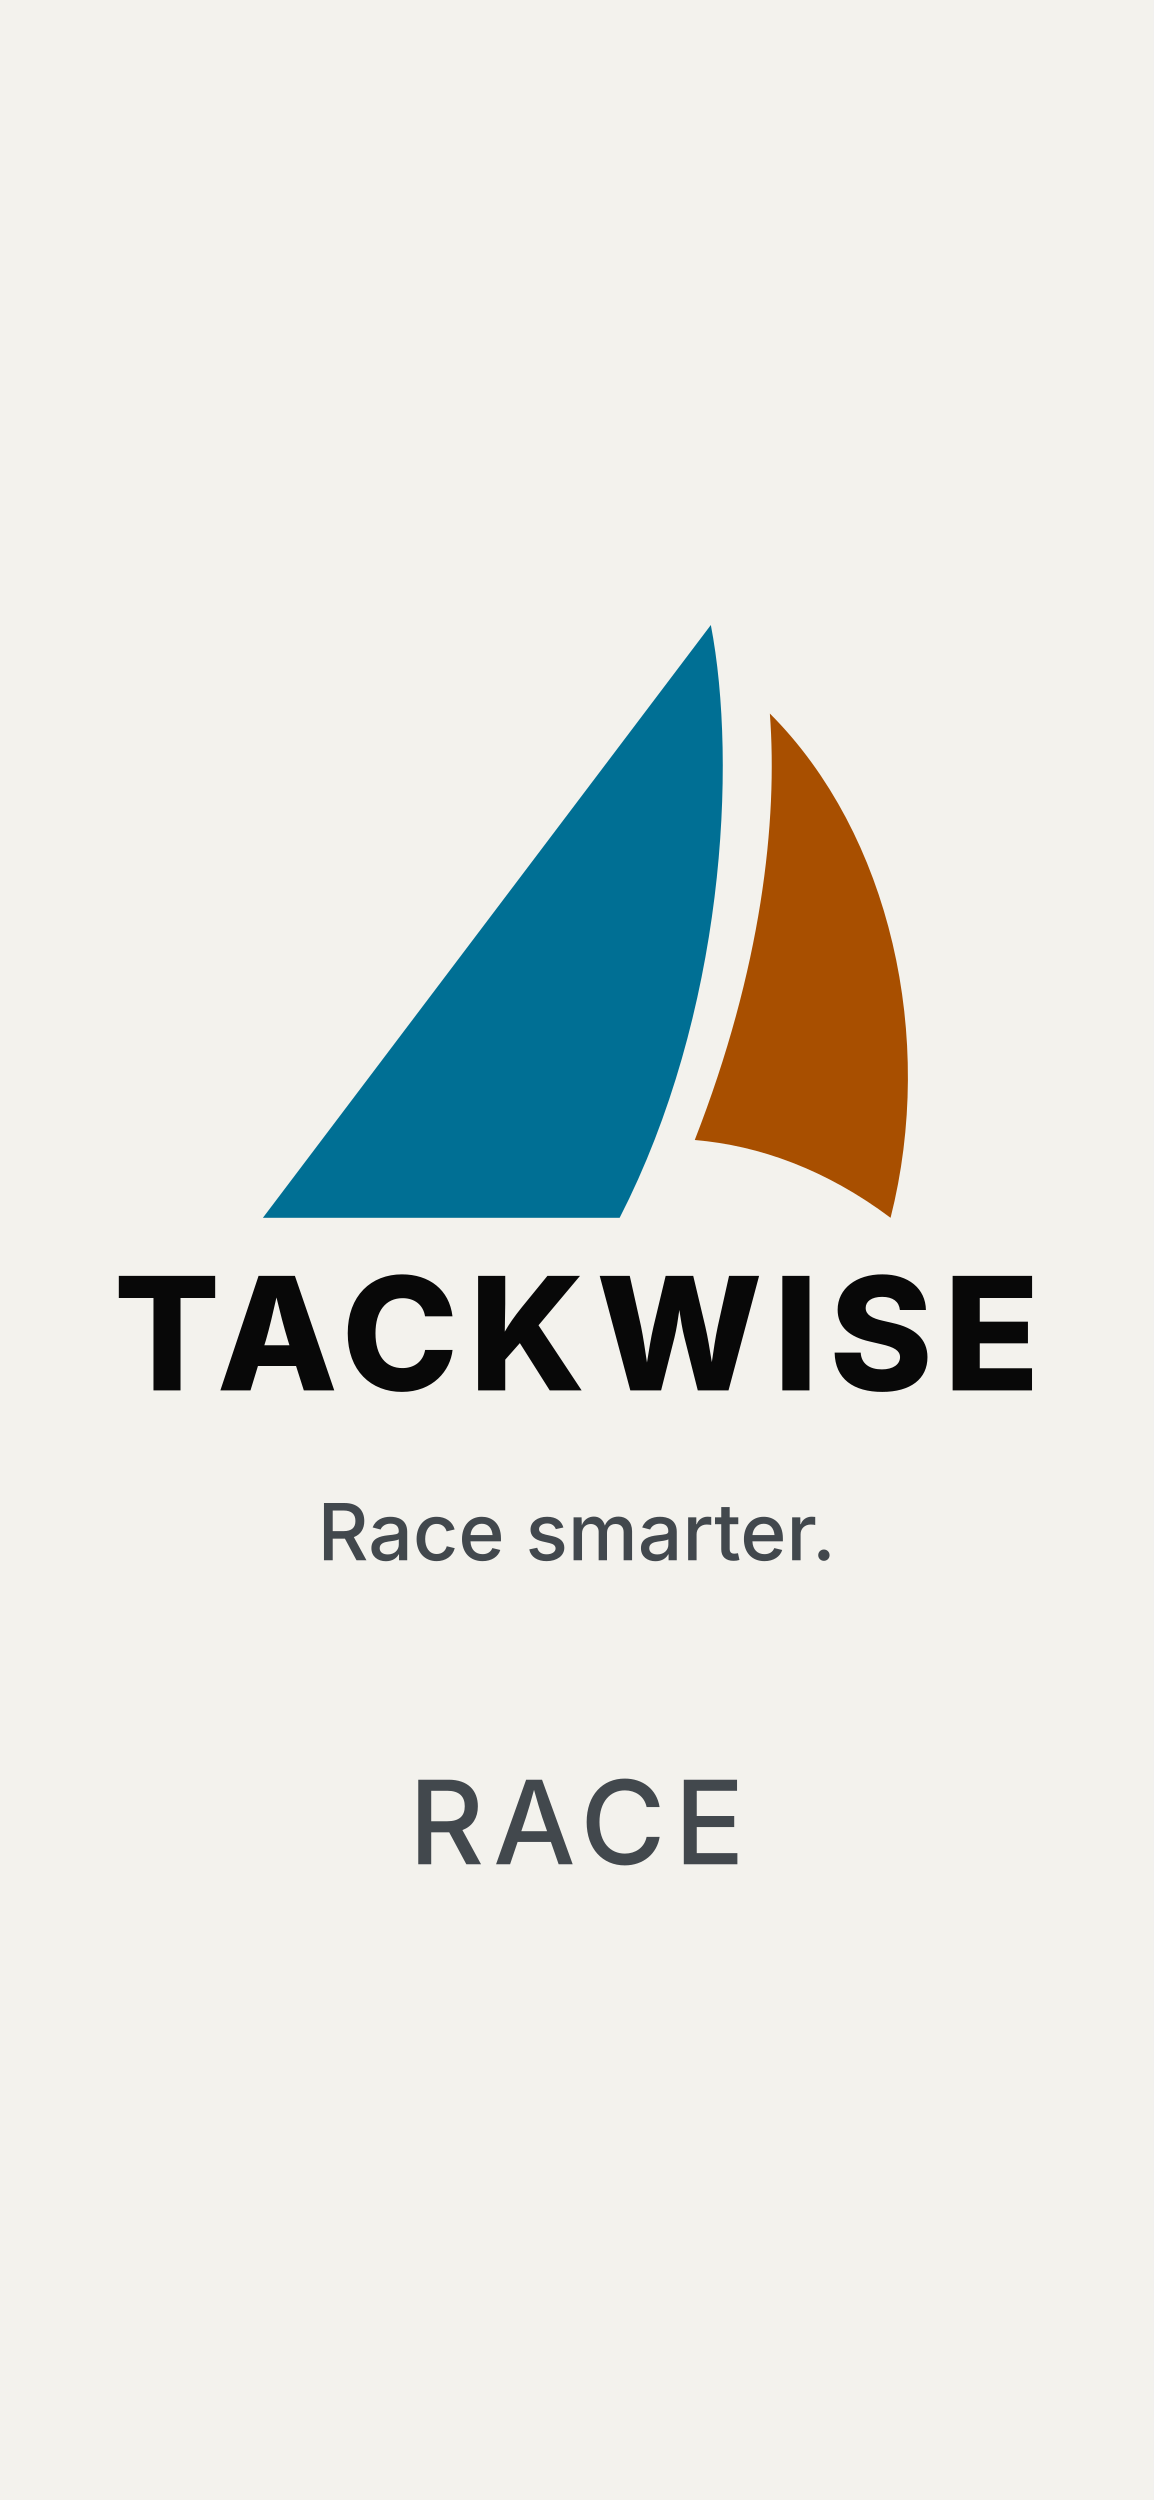
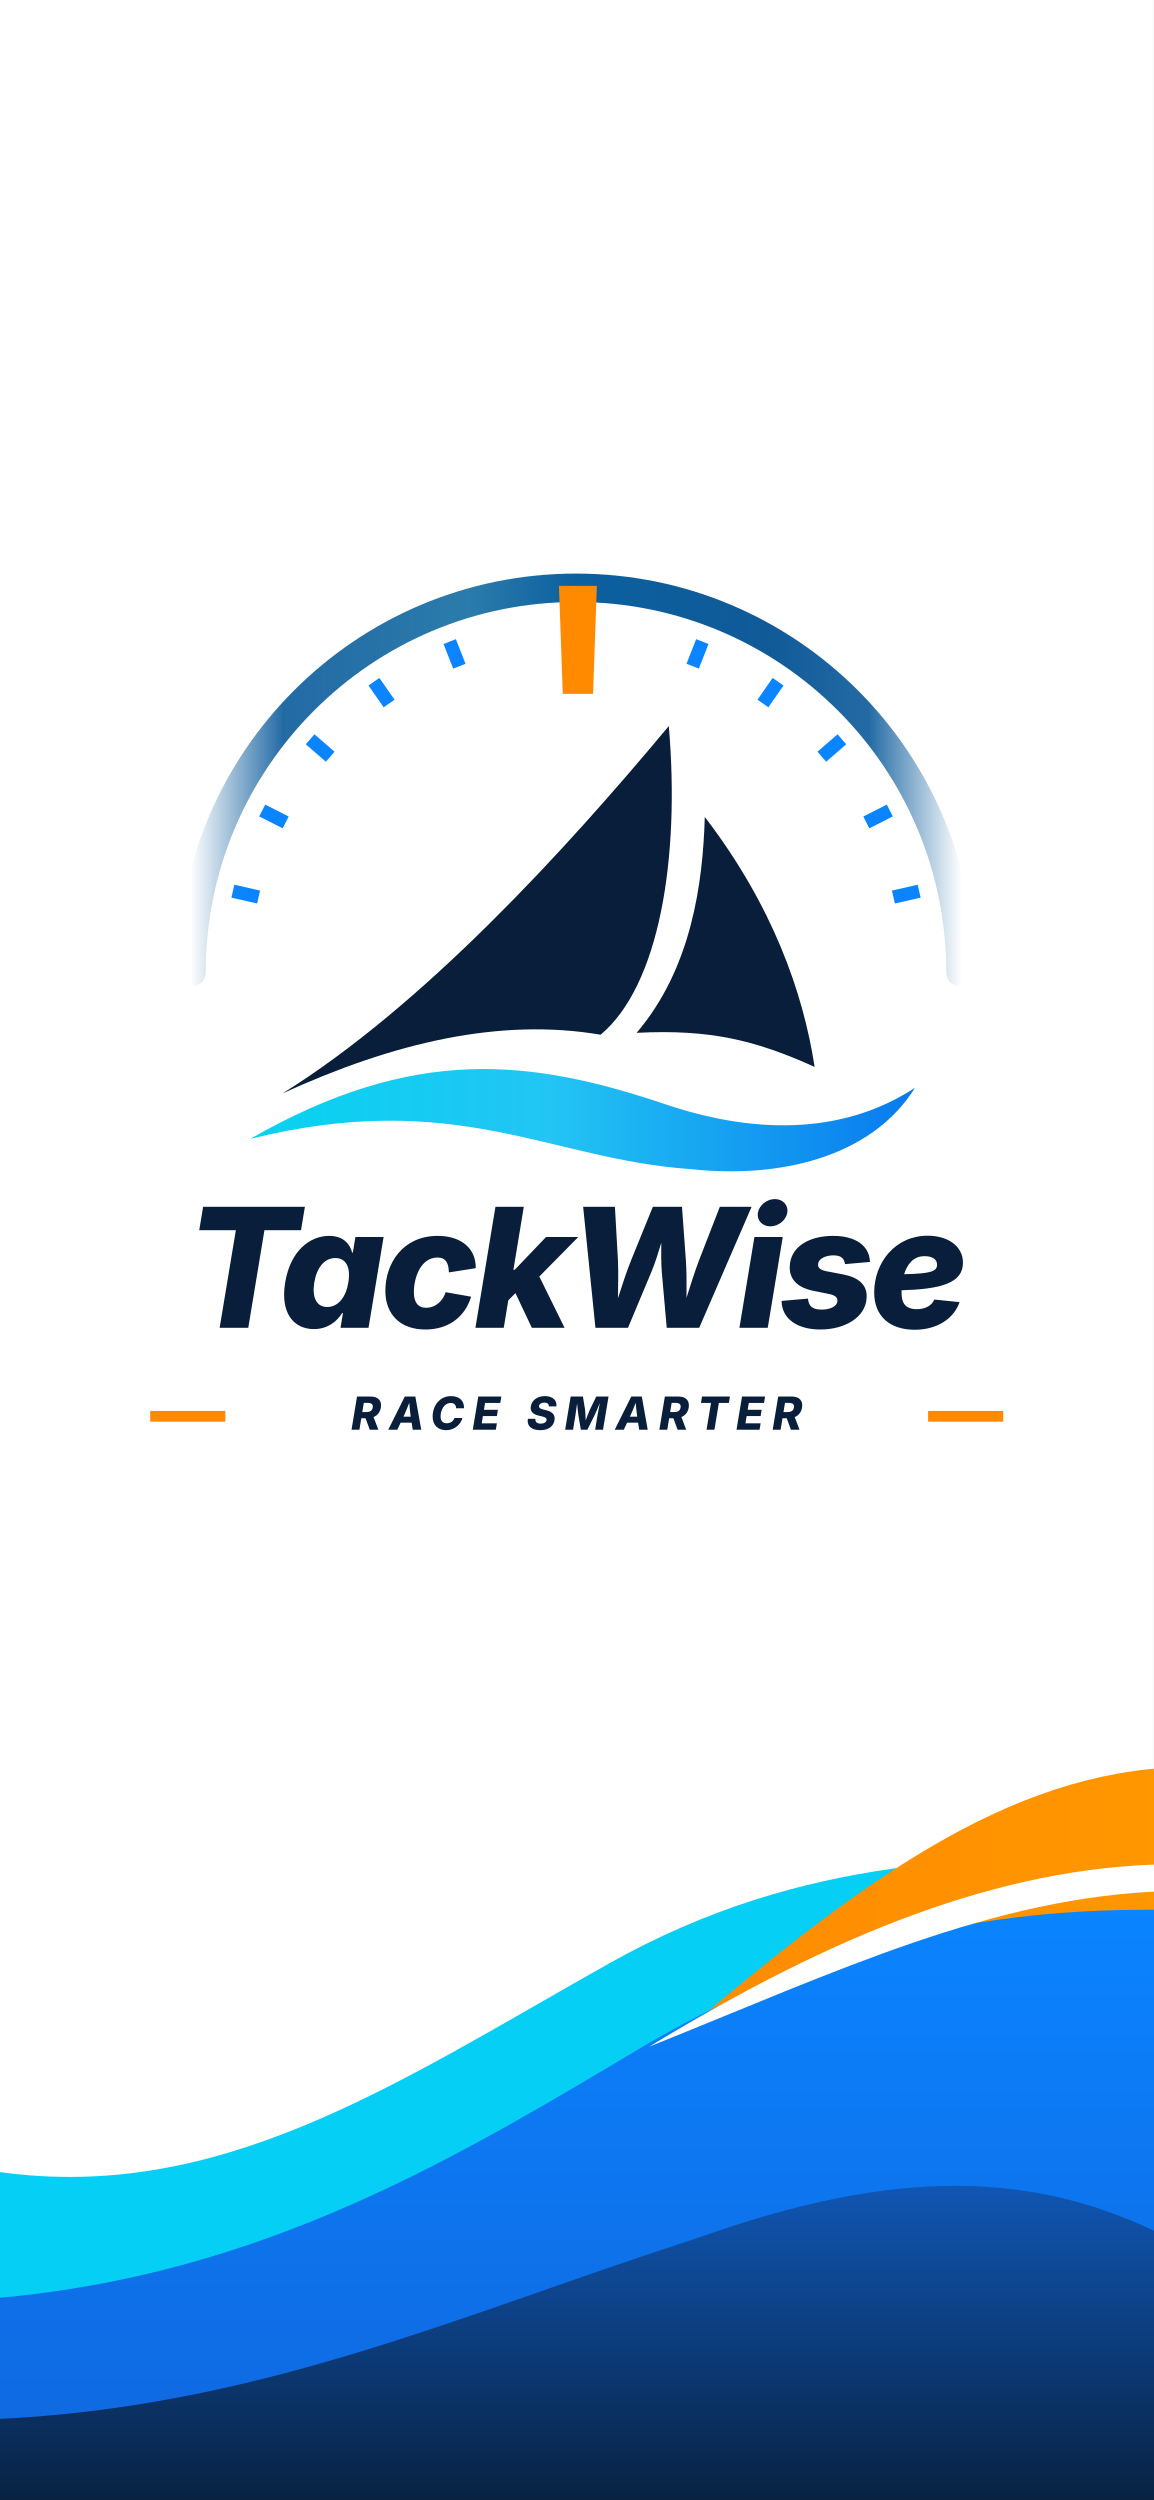
- <svg xmlns="http://www.w3.org/2000/svg" width="1290" height="2796" viewBox="0 0 1290 2796" fill="none">
-   <rect width="1290" height="2796" fill="#F3F2ED" />
-   <g transform="translate(168 480) scale(3)">
-     <path fill="#006F94" d="M42 294 209 73c10 52 5 145-34 221H42Z" />
-     <path fill="#A84F00" d="M231 106c45 45 62 121 45 188-24-18-49-27-73-29 25-64 31-119 28-159Z" />
+ <svg xmlns="http://www.w3.org/2000/svg" width="1290" height="2796" viewBox="0 0 430 932">
+   <defs>
+     <linearGradient id="arcLight" x1="0" y1="0" x2="1" y2="0" objectBoundingBox="true">
+       <stop offset="0" stop-color="#0B5A9B" stop-opacity="0" />
+       <stop offset=".12" stop-color="#0B5A9B" stop-opacity=".90" />
+       <stop offset=".36" stop-color="#2B7CAC" />
+       <stop offset=".5" stop-color="#0B609F" />
+       <stop offset=".75" stop-color="#105A98" />
+       <stop offset=".88" stop-color="#0B5A9B" stop-opacity=".90" />
+       <stop offset="1" stop-color="#0B5A9B" stop-opacity="0" />
+     </linearGradient>
+     <linearGradient id="arcDark" x1="0" y1="0" x2="1" y2="0" objectBoundingBox="true">
+       <stop offset="0" stop-color="#C9EAFE" stop-opacity="0" />
+       <stop offset=".15" stop-color="#8DBFE5" stop-opacity=".95" />
+       <stop offset=".47" stop-color="#E6F4FC" />
+       <stop offset=".7" stop-color="#8FC2E8" />
+       <stop offset=".86" stop-color="#B2DDF9" stop-opacity=".95" />
+       <stop offset="1" stop-color="#B2DDF9" stop-opacity="0" />
+     </linearGradient>
+     <linearGradient id="logoWave" x1="0" y1="0" x2="1" y2="0" objectBoundingBox="true">
+       <stop offset="0" stop-color="#07D3F0" />
+       <stop offset=".45" stop-color="#22C5F4" />
+       <stop offset="1" stop-color="#087AEE" />
+     </linearGradient>
+     <linearGradient id="outerBlue" x1="0" y1="0" x2="0" y2="1" objectBoundingBox="true">
+       <stop offset="0" stop-color="#0A84FF" />
+       <stop offset="1" stop-color="#1164DB" />
+     </linearGradient>
+     <linearGradient id="deepWave" x1="0" y1="0" x2="0" y2="1" objectBoundingBox="true">
+       <stop offset="0" stop-color="#1056B3" />
+       <stop offset="1" stop-color="#081E3A" />
+     </linearGradient>
+     <linearGradient id="orangeWave" x1="0" y1="0" x2="1" y2="0" objectBoundingBox="true">
+       <stop offset="0" stop-color="#FF8A00" />
+       <stop offset="1" stop-color="#FF9700" />
+     </linearGradient>
+   </defs>
+   <rect width="430" height="932" fill="#FFFFFF" />
+   <g transform="translate(34 157) scale(.706)">
+     <g id="symbol">
+       <path d="M53 291 A203 203 0 0 1 459 291" stroke="url(#arcLight)" stroke-width="15" stroke-linecap="round" fill="none" />
+       <line x1="88.4" y1="251.3" x2="74.8" y2="248.2" stroke="#0A84FF" stroke-width="7" />
+       <line x1="102.7" y1="211.9" x2="90.3" y2="205.6" stroke="#0A84FF" stroke-width="7" />
+       <line x1="126.2" y1="177.2" x2="115.6" y2="168.0" stroke="#0A84FF" stroke-width="7" />
+       <line x1="157.3" y1="149.1" x2="149.3" y2="137.6" stroke="#0A84FF" stroke-width="7" />
+       <line x1="194.4" y1="129.4" x2="189.3" y2="116.4" stroke="#0A84FF" stroke-width="7" />
+       <line x1="317.6" y1="129.4" x2="322.7" y2="116.4" stroke="#0A84FF" stroke-width="7" />
+       <line x1="354.7" y1="149.1" x2="362.7" y2="137.6" stroke="#0A84FF" stroke-width="7" />
+       <line x1="385.8" y1="177.2" x2="396.4" y2="168.0" stroke="#0A84FF" stroke-width="7" />
+       <line x1="409.3" y1="211.9" x2="421.7" y2="205.6" stroke="#0A84FF" stroke-width="7" />
+       <line x1="423.6" y1="251.3" x2="437.2" y2="248.2" stroke="#0A84FF" stroke-width="7" />
+       <path d="M247 87 H267 L265 144 H249Z" fill="#FF8A00" />
+       <path d="M101 355 C175 309 250 227 305 161 C311 231 300 298 269 324 C216 315 160 328 101 355Z" fill="#081E3A" />
+       <path d="M324 209 C360 256 376 302 382 341 C351 327 327 321 288 323 C317 289 323 244 324 209Z" fill="#081E3A" />
+       <path d="M84 379 C171 329 233 337 304 361 C355 378 400 375 435 352 C412 389 363 400 317 395 C242 390 193 352 84 379Z" fill="url(#logoWave)" />
+     </g>
  </g>
-   <text x="645" y="1555" fill="#080808" font-family="Inter, Arial, sans-serif" font-size="176" font-weight="800" letter-spacing="12" text-anchor="middle">TACKWISE</text>
-   <text x="645" y="1745" fill="#42484D" font-family="Inter, Arial, sans-serif" font-size="88" font-weight="500" text-anchor="middle">Race smarter.</text>
-   <text x="645" y="2085" fill="#42484D" font-family="Inter, Arial, sans-serif" font-size="130" font-weight="500" letter-spacing="10" text-anchor="middle">RACE</text>
+   <text x="215" y="495" fill="#081E3A" text-anchor="middle" font-family="Inter, Arial, sans-serif" font-style="italic" font-weight="800" font-size="62" letter-spacing="-2">TackWise</text>
+   <path d="M56 528 H84 M346 528 H374" stroke="#FF8A00" stroke-width="4" />
+   <text x="215" y="533" fill="#081E3A" text-anchor="middle" font-family="Inter, Arial, sans-serif" font-style="italic" font-weight="800" font-size="17" letter-spacing="3">RACE SMARTER</text>
+   <g id="bottomWaves">
+     <path fill="#06CFF5" d="M-5 809 C80 823 147 777 227 732 C300 691 367 692 435 692 L435 940 H-5Z" />
+     <path fill="url(#orangeWave)" d="M246 765 C314 707 370 663 435 659 L435 733 C378 720 319 743 246 765Z" />
+     <path fill="url(#outerBlue)" d="M-5 857 C99 849 174 802 243 761 C306 725 365 711 435 712 L435 940 H-5Z" />
+     <path fill="#FFFFFF" d="M242 763 C311 721 373 696 435 695 L435 705 C370 707 312 735 242 763Z" />
+     <path fill="url(#deepWave)" d="M-5 902 C96 898 171 863 261 834 C334 808 386 809 435 834 L435 940 H-5Z" />
+   </g>
</svg>
